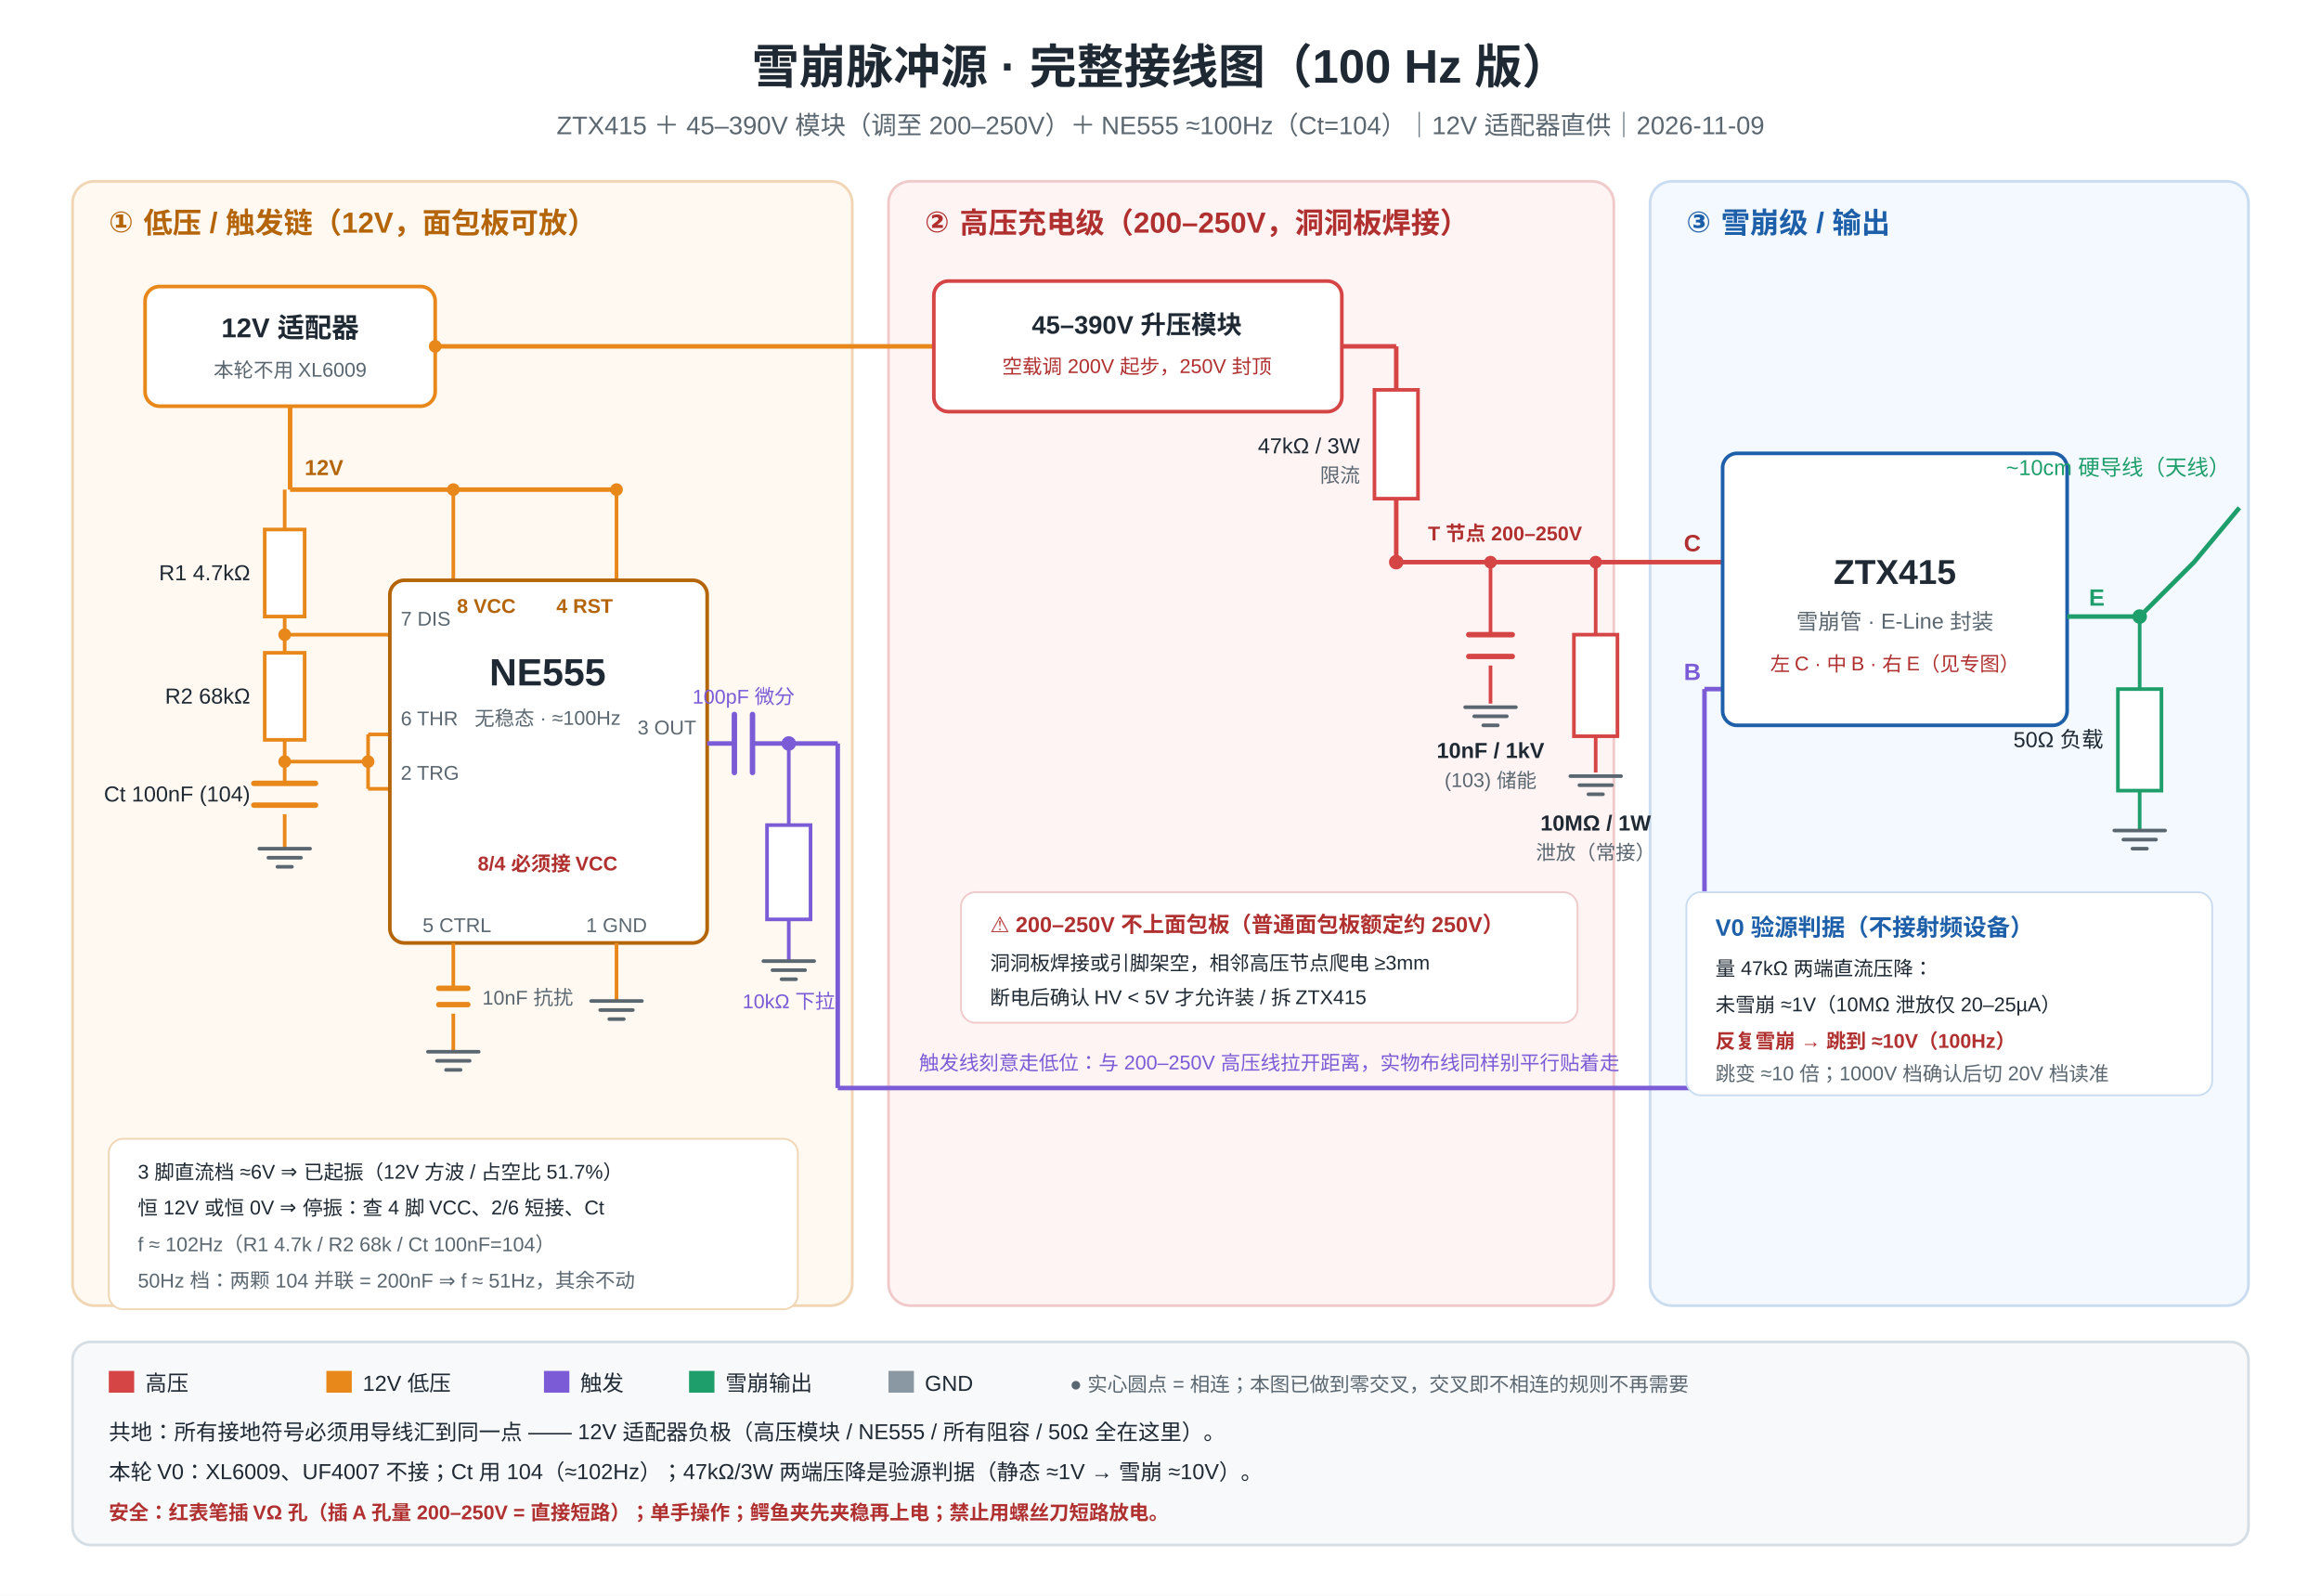
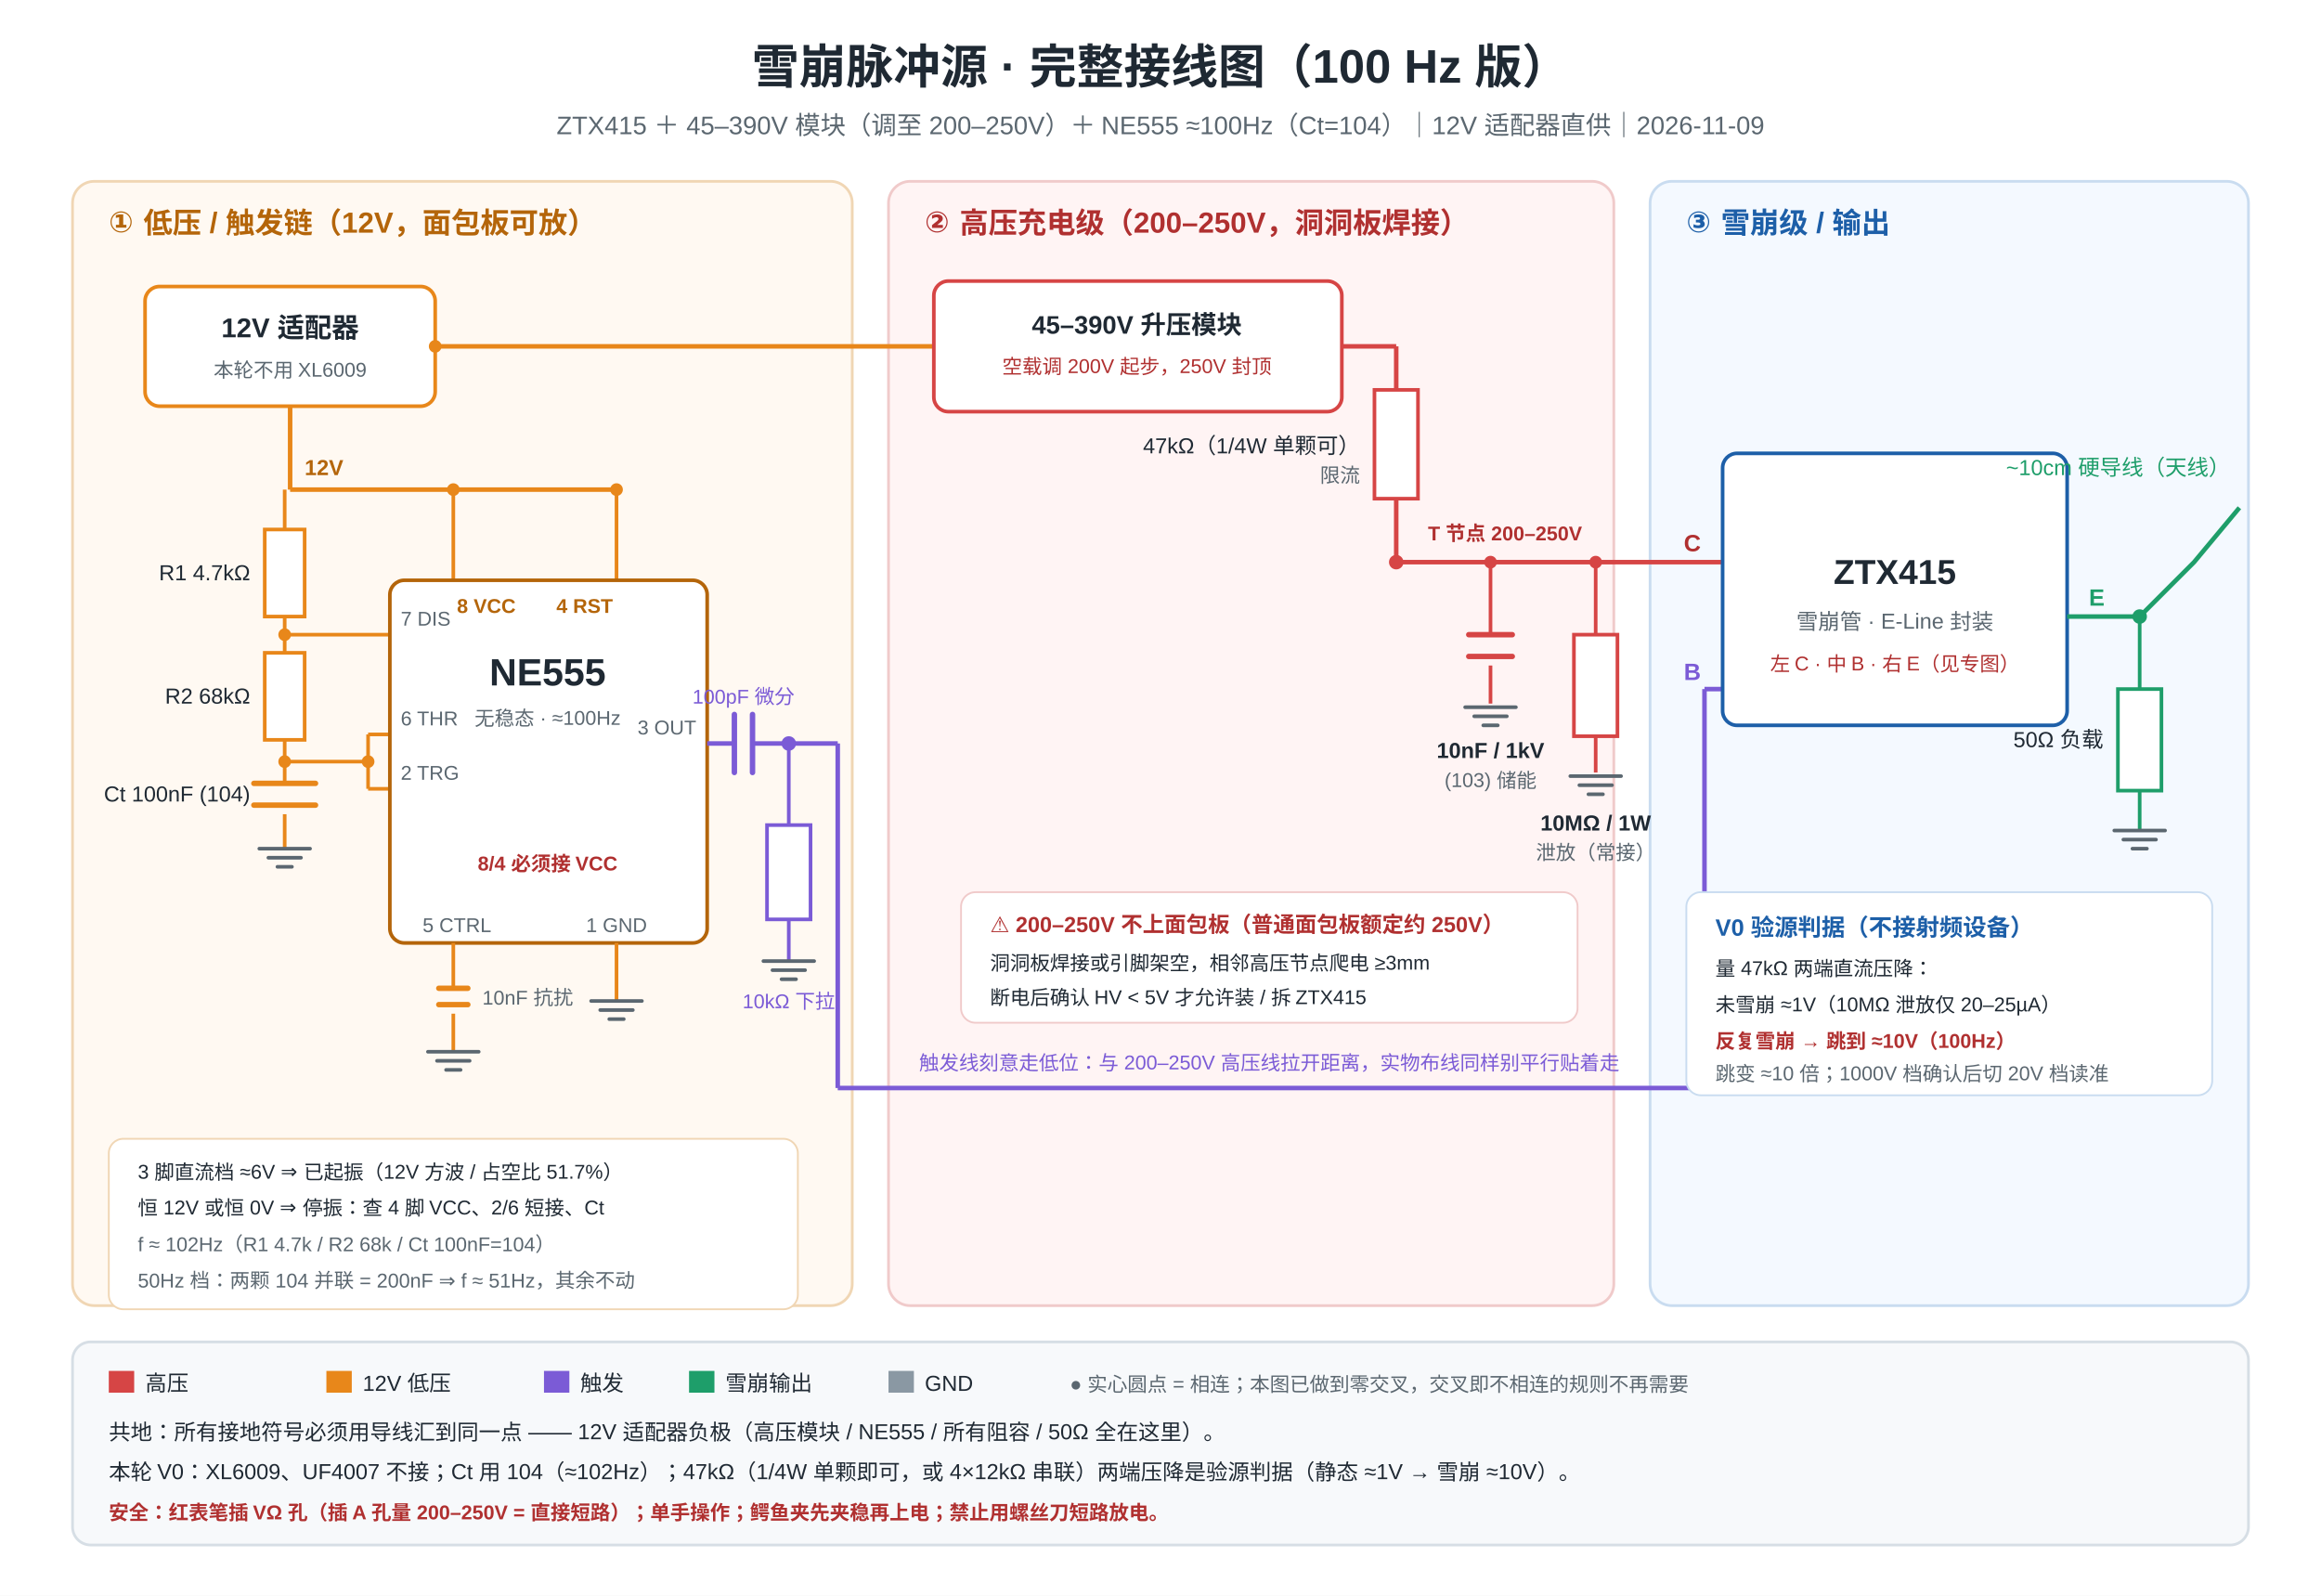
<svg xmlns="http://www.w3.org/2000/svg" viewBox="0 0 1280 880" width="1280" height="880">
  <rect x="0" y="0" width="1280" height="880" fill="#FFFFFF" />
  <defs>
    <g id="gnd" stroke="#5B6770" stroke-width="2" fill="none" stroke-linecap="round">
      <line x1="-14" y1="0" x2="14" y2="0" />
      <line x1="-9" y1="5" x2="9" y2="5" />
      <line x1="-4" y1="10" x2="4" y2="10" />
    </g>
  </defs>
  <text x="640" y="46" text-anchor="middle" font-family="Microsoft YaHei, PingFang SC, Arial, sans-serif" font-size="26" font-weight="700" fill="#1F2933">雪崩脉冲源 · 完整接线图（100 Hz 版）</text>
  <text x="640" y="74" text-anchor="middle" font-family="Microsoft YaHei, PingFang SC, Arial, sans-serif" font-size="14" fill="#5B6770">ZTX415 ＋ 45–390V 模块（调至 200–250V）＋ NE555 ≈100Hz（Ct=104）｜12V 适配器直供｜2026-11-09</text>
  <rect x="40" y="100" width="430" height="620" rx="12" fill="#FFF9F2" stroke="#F0D6B4" stroke-width="1.5" />
  <text x="60" y="128" font-family="Microsoft YaHei, PingFang SC, Arial, sans-serif" font-size="16" font-weight="700" fill="#B4650A">① 低压 / 触发链（12V，面包板可放）</text>
  <rect x="490" y="100" width="400" height="620" rx="12" fill="#FFF4F4" stroke="#F0CACA" stroke-width="1.5" />
  <text x="510" y="128" font-family="Microsoft YaHei, PingFang SC, Arial, sans-serif" font-size="16" font-weight="700" fill="#B03030">② 高压充电级（200–250V，洞洞板焊接）</text>
  <rect x="910" y="100" width="330" height="620" rx="12" fill="#F4F9FF" stroke="#C9DCF0" stroke-width="1.5" />
  <text x="930" y="128" font-family="Microsoft YaHei, PingFang SC, Arial, sans-serif" font-size="16" font-weight="700" fill="#1D5FA8">③ 雪崩级 / 输出</text>
  <rect x="80" y="158" width="160" height="66" rx="8" fill="#FFFFFF" stroke="#E8871A" stroke-width="2" />
  <text x="160" y="186" text-anchor="middle" font-family="Microsoft YaHei, PingFang SC, Arial, sans-serif" font-size="15" font-weight="700" fill="#1F2933">12V 适配器</text>
  <text x="160" y="208" text-anchor="middle" font-family="Microsoft YaHei, PingFang SC, Arial, sans-serif" font-size="11" fill="#5B6770">本轮不用 XL6009</text>
  <line x1="240" y1="191" x2="515" y2="191" stroke="#E8871A" stroke-width="2.5" />
  <circle cx="240" cy="191" r="3.5" fill="#E8871A" />
  <line x1="160" y1="224" x2="160" y2="270" stroke="#E8871A" stroke-width="2.5" />
  <line x1="160" y1="270" x2="340" y2="270" stroke="#E8871A" stroke-width="2.5" />
  <text x="168" y="262" font-family="Microsoft YaHei, PingFang SC, Arial, sans-serif" font-size="12" font-weight="700" fill="#B4650A">12V</text>
  <line x1="157" y1="270" x2="157" y2="292" stroke="#E8871A" stroke-width="2" />
  <rect x="146" y="292" width="22" height="48" fill="#FFFFFF" stroke="#E8871A" stroke-width="2" />
  <text x="138" y="320" text-anchor="end" font-family="Microsoft YaHei, PingFang SC, Arial, sans-serif" font-size="12" fill="#1F2933">R1 4.7kΩ</text>
  <line x1="157" y1="340" x2="157" y2="360" stroke="#E8871A" stroke-width="2" />
  <circle cx="157" cy="350" r="3.5" fill="#E8871A" />
  <rect x="146" y="360" width="22" height="48" fill="#FFFFFF" stroke="#E8871A" stroke-width="2" />
  <text x="138" y="388" text-anchor="end" font-family="Microsoft YaHei, PingFang SC, Arial, sans-serif" font-size="12" fill="#1F2933">R2 68kΩ</text>
  <line x1="157" y1="408" x2="157" y2="432" stroke="#E8871A" stroke-width="2" />
  <circle cx="157" cy="420" r="3.5" fill="#E8871A" />
  <line x1="140" y1="432" x2="174" y2="432" stroke="#E8871A" stroke-width="3" stroke-linecap="round" />
  <line x1="140" y1="444" x2="174" y2="444" stroke="#E8871A" stroke-width="3" stroke-linecap="round" />
  <text x="138" y="442" text-anchor="end" font-family="Microsoft YaHei, PingFang SC, Arial, sans-serif" font-size="12" fill="#1F2933">Ct 100nF (104)</text>
  <line x1="157" y1="449" x2="157" y2="468" stroke="#E8871A" stroke-width="2" />
  <use href="#gnd" x="157" y="468" />
  <line x1="157" y1="350" x2="215" y2="350" stroke="#E8871A" stroke-width="2" />
  <line x1="215" y1="405" x2="203" y2="405" stroke="#E8871A" stroke-width="2" />
  <line x1="215" y1="435" x2="203" y2="435" stroke="#E8871A" stroke-width="2" />
  <line x1="203" y1="405" x2="203" y2="435" stroke="#E8871A" stroke-width="2" />
  <circle cx="203" cy="420" r="3.5" fill="#E8871A" />
  <line x1="203" y1="420" x2="157" y2="420" stroke="#E8871A" stroke-width="2" />
  <line x1="250" y1="270" x2="250" y2="320" stroke="#E8871A" stroke-width="2" />
  <line x1="340" y1="270" x2="340" y2="320" stroke="#E8871A" stroke-width="2" />
  <circle cx="250" cy="270" r="3.5" fill="#E8871A" />
  <circle cx="340" cy="270" r="3.5" fill="#E8871A" />
  <rect x="215" y="320" width="175" height="200" rx="8" fill="#FFFFFF" stroke="#B4650A" stroke-width="2" />
  <text x="302" y="378" text-anchor="middle" font-family="Microsoft YaHei, PingFang SC, Arial, sans-serif" font-size="21" font-weight="700" fill="#1F2933">NE555</text>
  <text x="302" y="400" text-anchor="middle" font-family="Microsoft YaHei, PingFang SC, Arial, sans-serif" font-size="11" fill="#5B6770">无稳态 · ≈100Hz</text>
  <text x="221" y="345" font-family="Microsoft YaHei, PingFang SC, Arial, sans-serif" font-size="11" fill="#5B6770">7 DIS</text>
  <text x="221" y="400" font-family="Microsoft YaHei, PingFang SC, Arial, sans-serif" font-size="11" fill="#5B6770">6 THR</text>
  <text x="221" y="430" font-family="Microsoft YaHei, PingFang SC, Arial, sans-serif" font-size="11" fill="#5B6770">2 TRG</text>
  <text x="384" y="405" text-anchor="end" font-family="Microsoft YaHei, PingFang SC, Arial, sans-serif" font-size="11" fill="#5B6770">3 OUT</text>
  <text x="252" y="338" font-family="Microsoft YaHei, PingFang SC, Arial, sans-serif" font-size="11" font-weight="700" fill="#B4650A">8 VCC</text>
  <text x="338" y="338" text-anchor="end" font-family="Microsoft YaHei, PingFang SC, Arial, sans-serif" font-size="11" font-weight="700" fill="#B4650A">4 RST</text>
  <text x="252" y="514" text-anchor="middle" font-family="Microsoft YaHei, PingFang SC, Arial, sans-serif" font-size="11" fill="#5B6770">5 CTRL</text>
  <text x="340" y="514" text-anchor="middle" font-family="Microsoft YaHei, PingFang SC, Arial, sans-serif" font-size="11" fill="#5B6770">1 GND</text>
  <text x="302" y="480" text-anchor="middle" font-family="Microsoft YaHei, PingFang SC, Arial, sans-serif" font-size="11" font-weight="700" fill="#B03030">8/4 必须接 VCC</text>
  <line x1="250" y1="520" x2="250" y2="545" stroke="#E8871A" stroke-width="2" />
  <line x1="242" y1="545" x2="258" y2="545" stroke="#E8871A" stroke-width="3" stroke-linecap="round" />
  <line x1="242" y1="554" x2="258" y2="554" stroke="#E8871A" stroke-width="3" stroke-linecap="round" />
  <line x1="250" y1="559" x2="250" y2="580" stroke="#E8871A" stroke-width="2" />
  <text x="266" y="554" font-family="Microsoft YaHei, PingFang SC, Arial, sans-serif" font-size="11" fill="#5B6770">10nF 抗扰</text>
  <use href="#gnd" x="250" y="580" />
  <line x1="340" y1="520" x2="340" y2="552" stroke="#E8871A" stroke-width="2" />
  <use href="#gnd" x="340" y="552" />
  <line x1="390" y1="410" x2="405" y2="410" stroke="#7B5BD6" stroke-width="2.5" />
  <line x1="405" y1="394" x2="405" y2="426" stroke="#7B5BD6" stroke-width="3" stroke-linecap="round" />
  <line x1="415" y1="394" x2="415" y2="426" stroke="#7B5BD6" stroke-width="3" stroke-linecap="round" />
  <line x1="415" y1="410" x2="462" y2="410" stroke="#7B5BD6" stroke-width="2.5" />
  <text x="410" y="388" text-anchor="middle" font-family="Microsoft YaHei, PingFang SC, Arial, sans-serif" font-size="11" fill="#7B5BD6">100pF 微分</text>
  <circle cx="435" cy="410" r="4" fill="#7B5BD6" />
  <line x1="435" y1="410" x2="435" y2="455" stroke="#7B5BD6" stroke-width="2" />
  <rect x="423" y="455" width="24" height="52" fill="#FFFFFF" stroke="#7B5BD6" stroke-width="2" />
  <line x1="435" y1="507" x2="435" y2="530" stroke="#7B5BD6" stroke-width="2" />
  <use href="#gnd" x="435" y="530" />
  <text x="435" y="556" text-anchor="middle" font-family="Microsoft YaHei, PingFang SC, Arial, sans-serif" font-size="11" fill="#7B5BD6">10kΩ 下拉</text>
  <line x1="462" y1="410" x2="462" y2="600" stroke="#7B5BD6" stroke-width="2.5" />
  <line x1="462" y1="600" x2="940" y2="600" stroke="#7B5BD6" stroke-width="2.5" />
  <text x="700" y="590" text-anchor="middle" font-family="Microsoft YaHei, PingFang SC, Arial, sans-serif" font-size="11" fill="#7B5BD6">触发线刻意走低位：与 200–250V 高压线拉开距离，实物布线同样别平行贴着走</text>
  <line x1="940" y1="600" x2="940" y2="380" stroke="#7B5BD6" stroke-width="2.5" />
  <line x1="940" y1="380" x2="950" y2="380" stroke="#7B5BD6" stroke-width="2.5" />
  <rect x="60" y="628" width="380" height="94" rx="8" fill="#FFFFFF" stroke="#F0D6B4" />
  <text x="76" y="650" font-family="Microsoft YaHei, PingFang SC, Arial, sans-serif" font-size="11" fill="#1F2933">3 脚直流档 ≈6V ⇒ 已起振（12V 方波 / 占空比 51.7%）</text>
  <text x="76" y="670" font-family="Microsoft YaHei, PingFang SC, Arial, sans-serif" font-size="11" fill="#1F2933">恒 12V 或恒 0V ⇒ 停振：查 4 脚 VCC、2/6 短接、Ct</text>
  <text x="76" y="690" font-family="Microsoft YaHei, PingFang SC, Arial, sans-serif" font-size="11" fill="#5B6770">f ≈ 102Hz（R1 4.7k / R2 68k / Ct 100nF=104）</text>
  <text x="76" y="710" font-family="Microsoft YaHei, PingFang SC, Arial, sans-serif" font-size="11" fill="#5B6770">50Hz 档：两颗 104 并联 = 200nF ⇒ f ≈ 51Hz，其余不动</text>
  <rect x="515" y="155" width="225" height="72" rx="8" fill="#FFFFFF" stroke="#D64545" stroke-width="2" />
  <text x="627" y="184" text-anchor="middle" font-family="Microsoft YaHei, PingFang SC, Arial, sans-serif" font-size="14" font-weight="700" fill="#1F2933">45–390V 升压模块</text>
  <text x="627" y="206" text-anchor="middle" font-family="Microsoft YaHei, PingFang SC, Arial, sans-serif" font-size="11" fill="#B03030">空载调 200V 起步，250V 封顶</text>
  <line x1="740" y1="191" x2="770" y2="191" stroke="#D64545" stroke-width="2.5" />
  <line x1="770" y1="191" x2="770" y2="215" stroke="#D64545" stroke-width="2.5" />
  <rect x="758" y="215" width="24" height="60" fill="#FFFFFF" stroke="#D64545" stroke-width="2" />
-   <text x="750" y="250" text-anchor="end" font-family="Microsoft YaHei, PingFang SC, Arial, sans-serif" font-size="12" fill="#1F2933">47kΩ / 3W</text>
+   <text x="750" y="250" text-anchor="end" font-family="Microsoft YaHei, PingFang SC, Arial, sans-serif" font-size="12" fill="#1F2933">47kΩ（1/4W 单颗可）</text>
  <text x="750" y="266" text-anchor="end" font-family="Microsoft YaHei, PingFang SC, Arial, sans-serif" font-size="11" fill="#5B6770">限流</text>
  <line x1="770" y1="275" x2="770" y2="310" stroke="#D64545" stroke-width="2.5" />
  <circle cx="770" cy="310" r="4" fill="#D64545" />
  <line x1="770" y1="310" x2="950" y2="310" stroke="#D64545" stroke-width="2.5" />
  <text x="830" y="298" text-anchor="middle" font-family="Microsoft YaHei, PingFang SC, Arial, sans-serif" font-size="11" font-weight="700" fill="#B03030">T 节点 200–250V</text>
  <circle cx="822" cy="310" r="3.5" fill="#D64545" />
  <line x1="822" y1="310" x2="822" y2="350" stroke="#D64545" stroke-width="2" />
  <line x1="810" y1="350" x2="834" y2="350" stroke="#D64545" stroke-width="3" stroke-linecap="round" />
  <line x1="810" y1="362" x2="834" y2="362" stroke="#D64545" stroke-width="3" stroke-linecap="round" />
  <line x1="822" y1="367" x2="822" y2="388" stroke="#D64545" stroke-width="2" />
  <use href="#gnd" x="822" y="390" />
  <text x="822" y="418" text-anchor="middle" font-family="Microsoft YaHei, PingFang SC, Arial, sans-serif" font-size="12" font-weight="700" fill="#1F2933">10nF / 1kV</text>
  <text x="822" y="434" text-anchor="middle" font-family="Microsoft YaHei, PingFang SC, Arial, sans-serif" font-size="11" fill="#5B6770">(103) 储能</text>
  <circle cx="880" cy="310" r="3.5" fill="#D64545" />
  <line x1="880" y1="310" x2="880" y2="350" stroke="#D64545" stroke-width="2" />
  <rect x="868" y="350" width="24" height="56" fill="#FFFFFF" stroke="#D64545" stroke-width="2" />
  <line x1="880" y1="406" x2="880" y2="426" stroke="#D64545" stroke-width="2" />
  <use href="#gnd" x="880" y="428" />
  <text x="880" y="458" text-anchor="middle" font-family="Microsoft YaHei, PingFang SC, Arial, sans-serif" font-size="12" font-weight="700" fill="#1F2933">10MΩ / 1W</text>
  <text x="880" y="474" text-anchor="middle" font-family="Microsoft YaHei, PingFang SC, Arial, sans-serif" font-size="11" fill="#5B6770">泄放（常接）</text>
  <rect x="530" y="492" width="340" height="72" rx="8" fill="#FFFFFF" stroke="#F0CACA" />
  <text x="546" y="514" font-family="Microsoft YaHei, PingFang SC, Arial, sans-serif" font-size="12" font-weight="700" fill="#B03030">⚠ 200–250V 不上面包板（普通面包板额定约 250V）</text>
  <text x="546" y="535" font-family="Microsoft YaHei, PingFang SC, Arial, sans-serif" font-size="11" fill="#1F2933">洞洞板焊接或引脚架空，相邻高压节点爬电 ≥3mm</text>
  <text x="546" y="554" font-family="Microsoft YaHei, PingFang SC, Arial, sans-serif" font-size="11" fill="#1F2933">断电后确认 HV &lt; 5V 才允许装 / 拆 ZTX415</text>
  <text x="938" y="304" text-anchor="end" font-family="Microsoft YaHei, PingFang SC, Arial, sans-serif" font-size="13" font-weight="700" fill="#B03030">C</text>
  <text x="938" y="375" text-anchor="end" font-family="Microsoft YaHei, PingFang SC, Arial, sans-serif" font-size="13" font-weight="700" fill="#7B5BD6">B</text>
  <rect x="950" y="250" width="190" height="150" rx="8" fill="#FFFFFF" stroke="#1D5FA8" stroke-width="2" />
  <text x="1045" y="322" text-anchor="middle" font-family="Microsoft YaHei, PingFang SC, Arial, sans-serif" font-size="19" font-weight="700" fill="#1F2933">ZTX415</text>
  <text x="1045" y="347" text-anchor="middle" font-family="Microsoft YaHei, PingFang SC, Arial, sans-serif" font-size="12" fill="#5B6770">雪崩管 · E-Line 封装</text>
  <text x="1045" y="370" text-anchor="middle" font-family="Microsoft YaHei, PingFang SC, Arial, sans-serif" font-size="11" fill="#B03030">左 C · 中 B · 右 E（见专图）</text>
  <text x="1152" y="334" font-family="Microsoft YaHei, PingFang SC, Arial, sans-serif" font-size="13" font-weight="700" fill="#1E9E6A">E</text>
  <line x1="1140" y1="340" x2="1180" y2="340" stroke="#1E9E6A" stroke-width="2.5" />
  <circle cx="1180" cy="340" r="4" fill="#1E9E6A" />
  <line x1="1180" y1="340" x2="1180" y2="380" stroke="#1E9E6A" stroke-width="2" />
  <rect x="1168" y="380" width="24" height="56" fill="#FFFFFF" stroke="#1E9E6A" stroke-width="2" />
  <line x1="1180" y1="436" x2="1180" y2="458" stroke="#1E9E6A" stroke-width="2" />
  <use href="#gnd" x="1180" y="458" />
  <text x="1160" y="412" text-anchor="end" font-family="Microsoft YaHei, PingFang SC, Arial, sans-serif" font-size="12" fill="#1F2933">50Ω 负载</text>
  <polyline points="1180,340 1210,310 1235,280" fill="none" stroke="#1E9E6A" stroke-width="2.5" stroke-linejoin="round" />
  <text x="1230" y="262" text-anchor="end" font-family="Microsoft YaHei, PingFang SC, Arial, sans-serif" font-size="12" fill="#1E9E6A">~10cm 硬导线（天线）</text>
  <rect x="930" y="492" width="290" height="112" rx="8" fill="#FFFFFF" stroke="#C9DCF0" />
  <text x="946" y="516" font-family="Microsoft YaHei, PingFang SC, Arial, sans-serif" font-size="13" font-weight="700" fill="#1D5FA8">V0 验源判据（不接射频设备）</text>
  <text x="946" y="538" font-family="Microsoft YaHei, PingFang SC, Arial, sans-serif" font-size="11" fill="#1F2933">量 47kΩ 两端直流压降：</text>
  <text x="946" y="558" font-family="Microsoft YaHei, PingFang SC, Arial, sans-serif" font-size="11" fill="#1F2933">未雪崩 ≈1V（10MΩ 泄放仅 20–25µA）</text>
  <text x="946" y="578" font-family="Microsoft YaHei, PingFang SC, Arial, sans-serif" font-size="11" font-weight="700" fill="#B03030">反复雪崩 → 跳到 ≈10V（100Hz）</text>
  <text x="946" y="596" font-family="Microsoft YaHei, PingFang SC, Arial, sans-serif" font-size="11" fill="#5B6770">跳变 ≈10 倍；1000V 档确认后切 20V 档读准</text>
  <rect x="40" y="740" width="1200" height="112" rx="10" fill="#F7F9FB" stroke="#D6DEE5" stroke-width="1.5" />
  <rect x="60" y="756" width="14" height="12" fill="#D64545" />
  <text x="80" y="767" font-family="Microsoft YaHei, PingFang SC, Arial, sans-serif" font-size="12" fill="#1F2933">高压</text>
  <rect x="180" y="756" width="14" height="12" fill="#E8871A" />
  <text x="200" y="767" font-family="Microsoft YaHei, PingFang SC, Arial, sans-serif" font-size="12" fill="#1F2933">12V 低压</text>
  <rect x="300" y="756" width="14" height="12" fill="#7B5BD6" />
  <text x="320" y="767" font-family="Microsoft YaHei, PingFang SC, Arial, sans-serif" font-size="12" fill="#1F2933">触发</text>
  <rect x="380" y="756" width="14" height="12" fill="#1E9E6A" />
  <text x="400" y="767" font-family="Microsoft YaHei, PingFang SC, Arial, sans-serif" font-size="12" fill="#1F2933">雪崩输出</text>
  <rect x="490" y="756" width="14" height="12" fill="#8A98A3" />
  <text x="510" y="767" font-family="Microsoft YaHei, PingFang SC, Arial, sans-serif" font-size="12" fill="#1F2933">GND</text>
  <text x="590" y="767" font-family="Microsoft YaHei, PingFang SC, Arial, sans-serif" font-size="11" fill="#5B6770">● 实心圆点 = 相连；本图已做到零交叉，交叉即不相连的规则不再需要</text>
  <text x="60" y="794" font-family="Microsoft YaHei, PingFang SC, Arial, sans-serif" font-size="12" fill="#1F2933">共地：所有接地符号必须用导线汇到同一点 —— 12V 适配器负极（高压模块 / NE555 / 所有阻容 / 50Ω 全在这里）。</text>
-   <text x="60" y="816" font-family="Microsoft YaHei, PingFang SC, Arial, sans-serif" font-size="12" fill="#1F2933">本轮 V0：XL6009、UF4007 不接；Ct 用 104（≈102Hz）；47kΩ/3W 两端压降是验源判据（静态 ≈1V → 雪崩 ≈10V）。</text>
+   <text x="60" y="816" font-family="Microsoft YaHei, PingFang SC, Arial, sans-serif" font-size="12" fill="#1F2933">本轮 V0：XL6009、UF4007 不接；Ct 用 104（≈102Hz）；47kΩ（1/4W 单颗即可，或 4×12kΩ 串联）两端压降是验源判据（静态 ≈1V → 雪崩 ≈10V）。</text>
  <text x="60" y="838" font-family="Microsoft YaHei, PingFang SC, Arial, sans-serif" font-size="11" font-weight="700" fill="#B03030">安全：红表笔插 VΩ 孔（插 A 孔量 200–250V = 直接短路）；单手操作；鳄鱼夹先夹稳再上电；禁止用螺丝刀短路放电。</text>
</svg>
